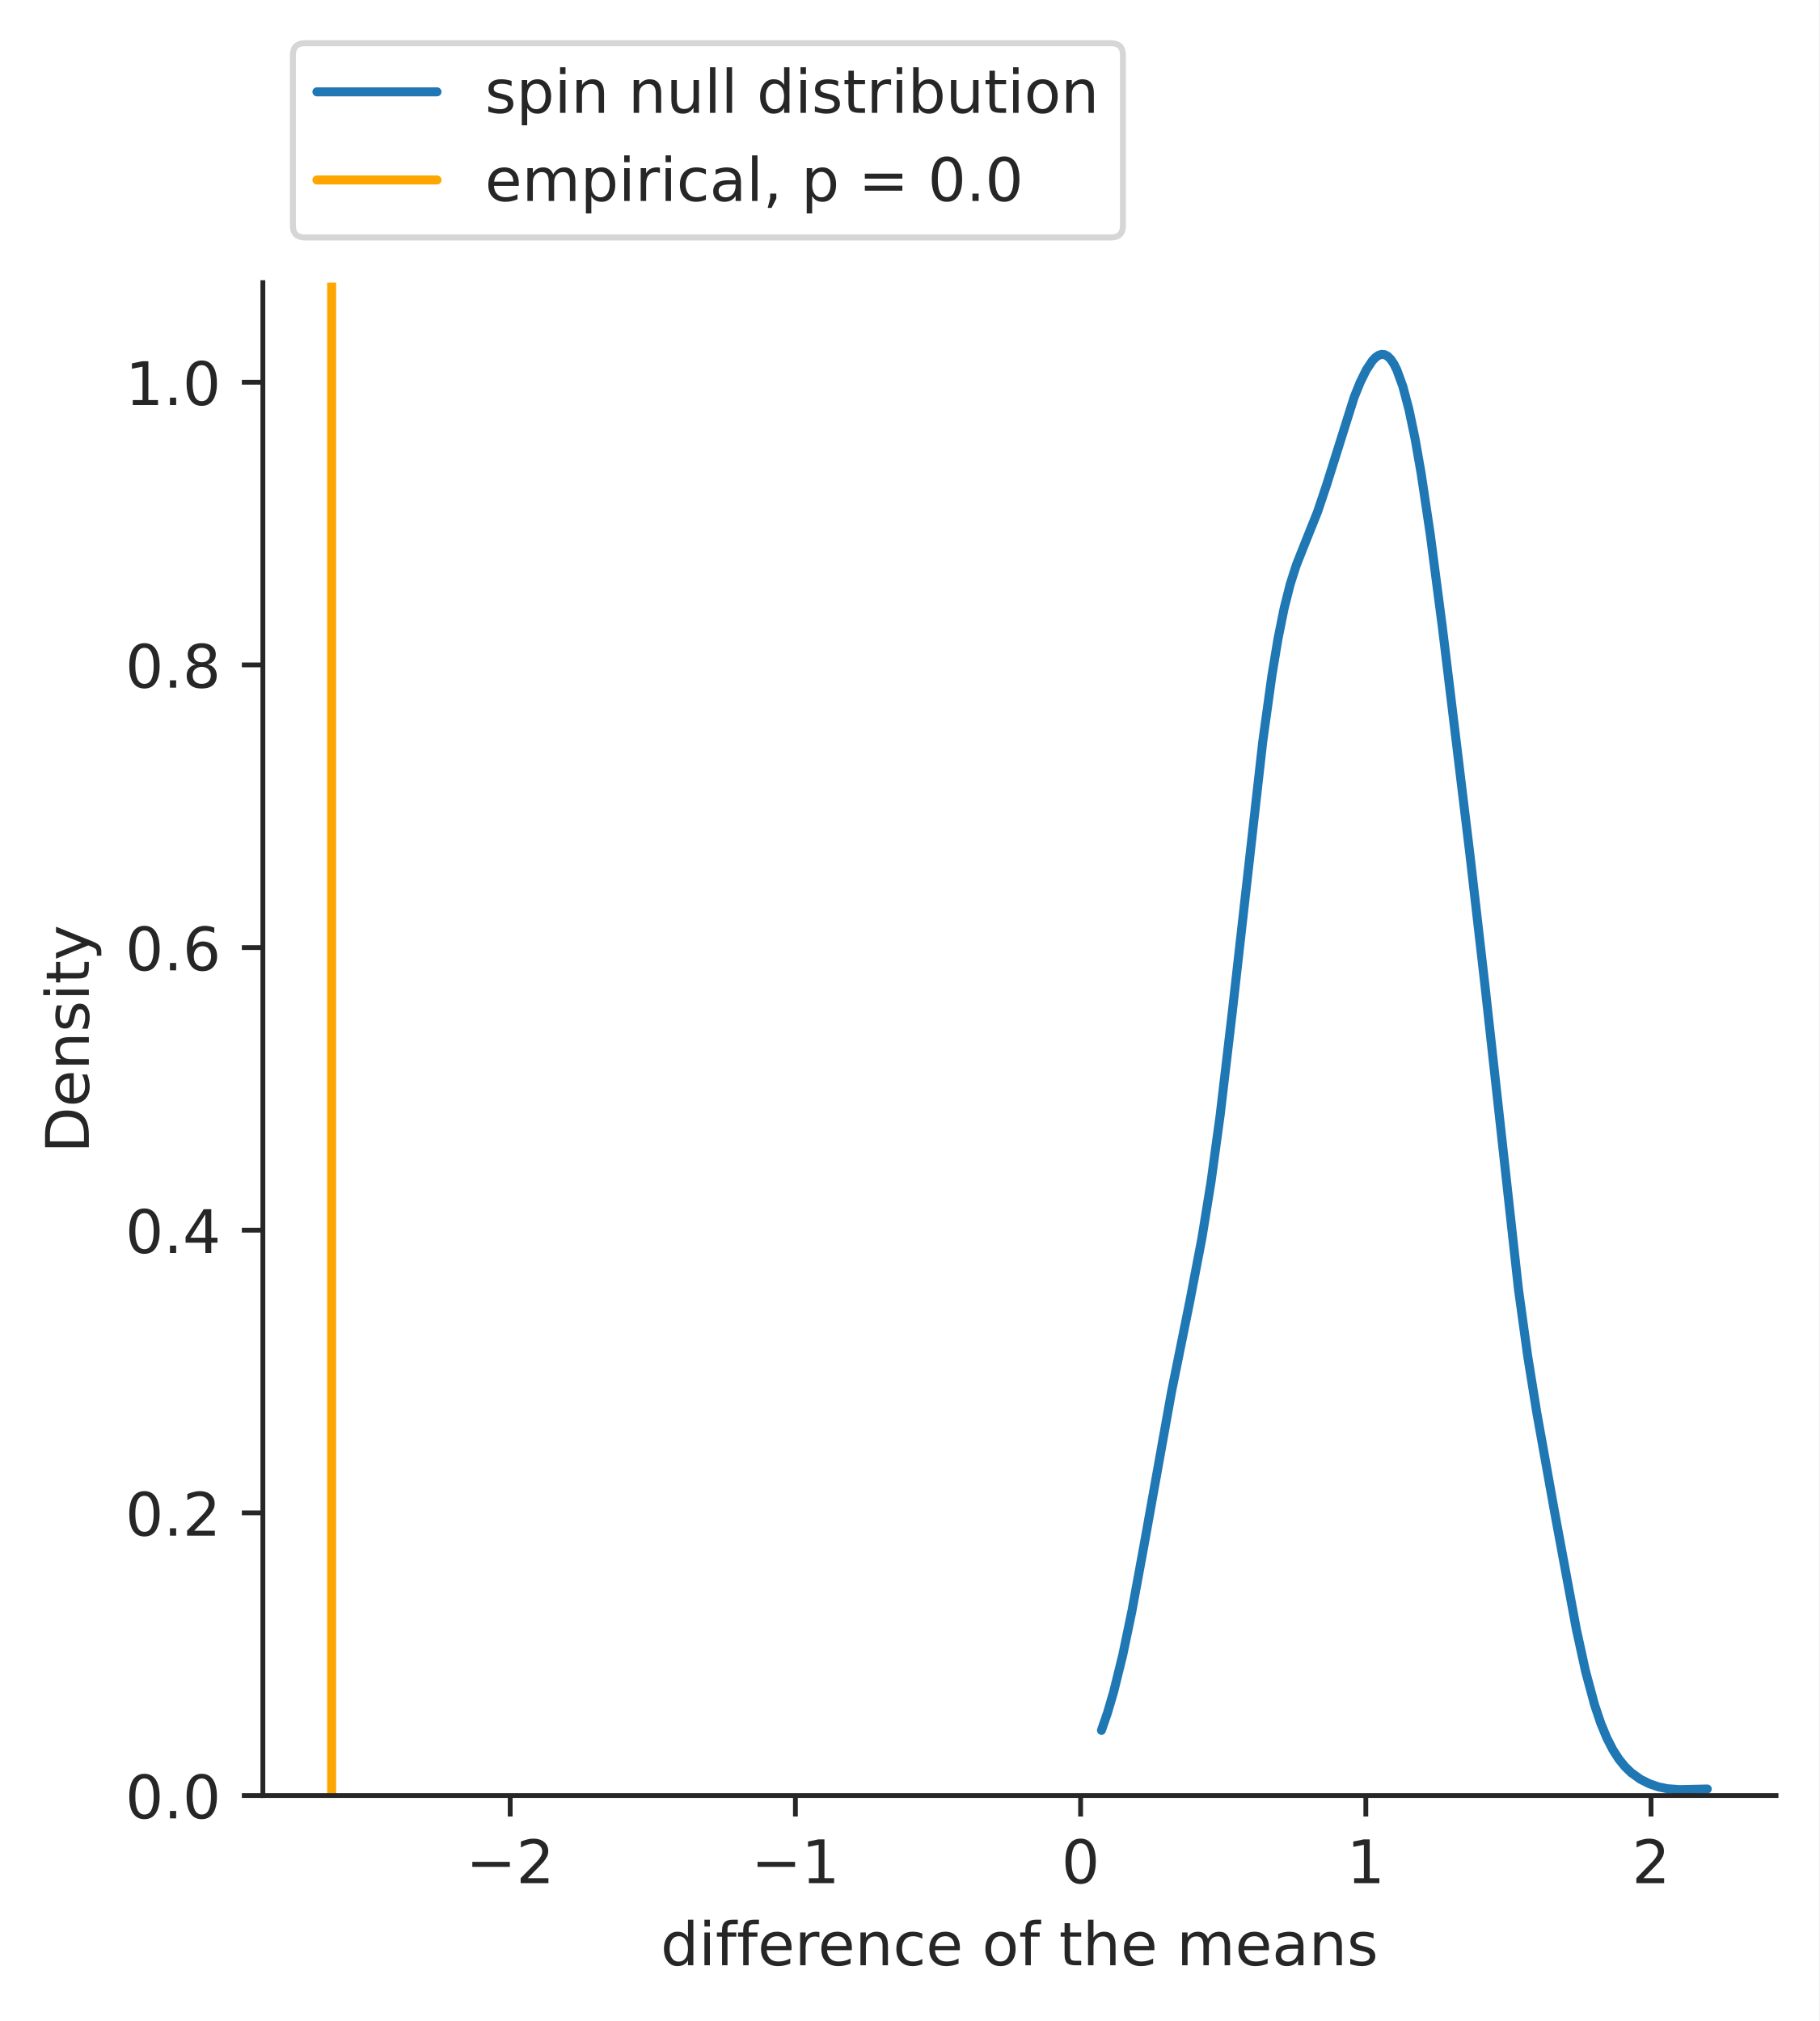
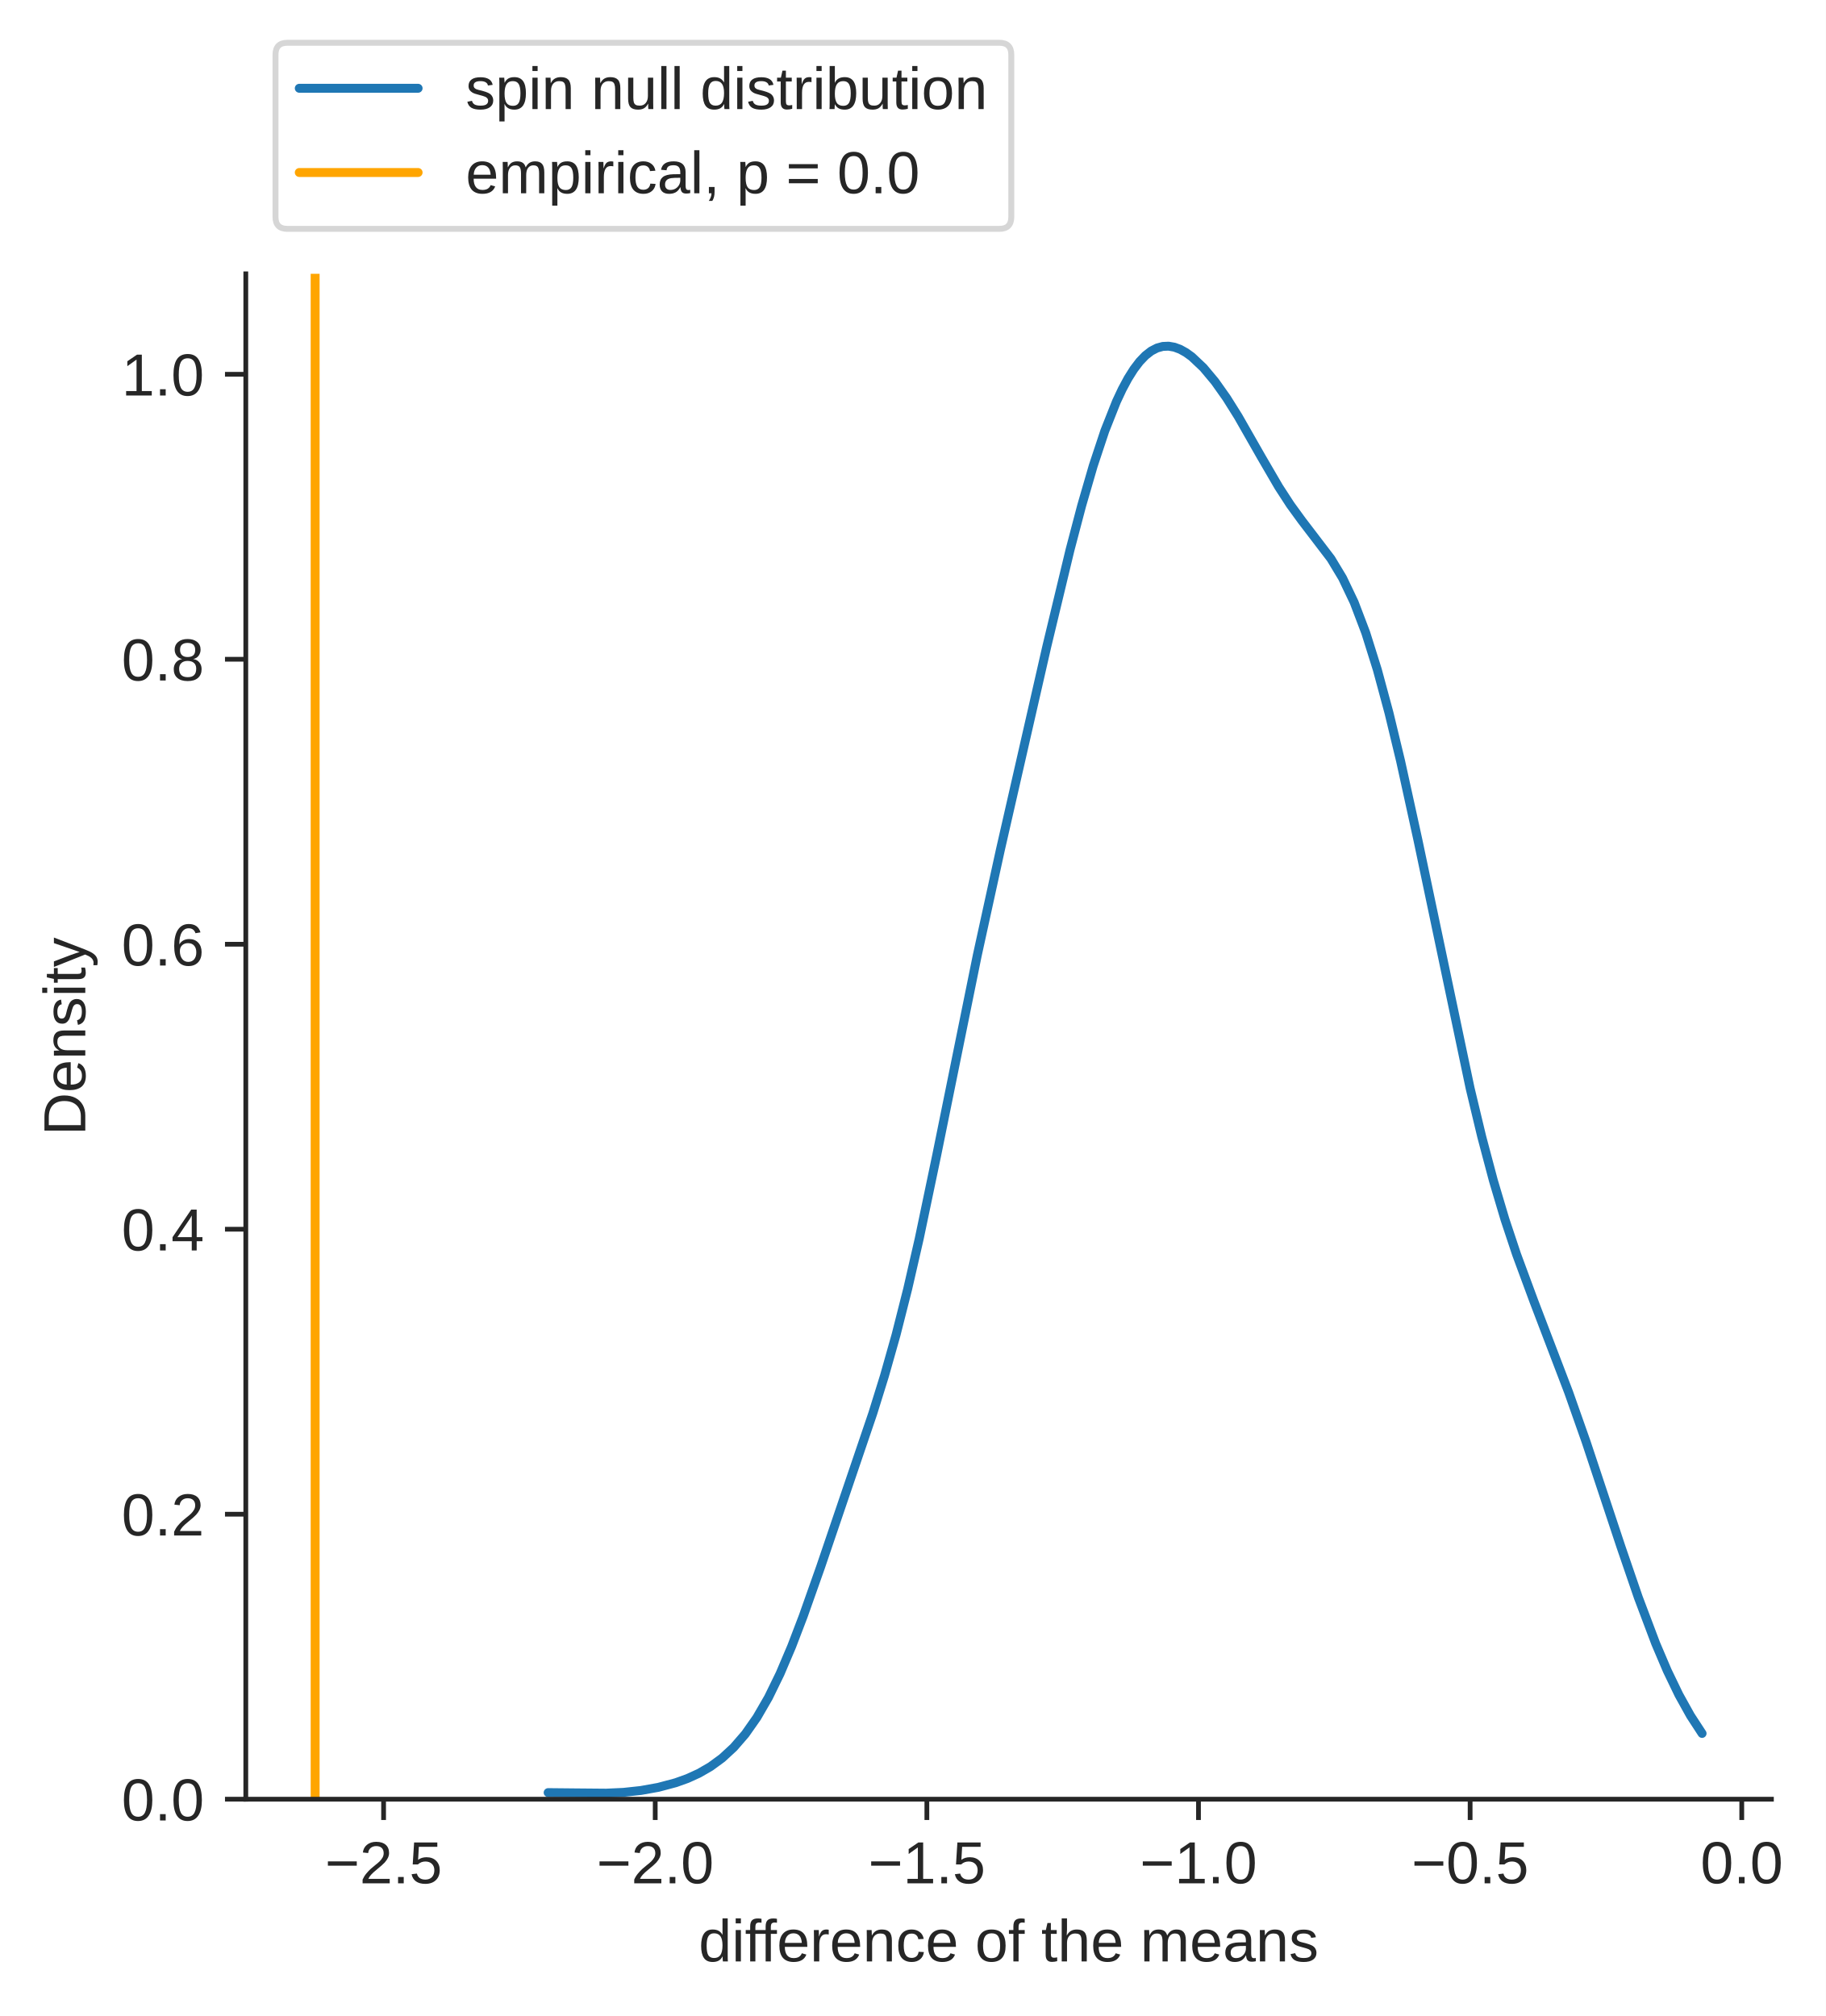
- <svg xmlns="http://www.w3.org/2000/svg" xmlns:xlink="http://www.w3.org/1999/xlink" height="336.652pt" version="1.1" viewBox="0 0 303 336.652" width="303pt">
+ <svg xmlns="http://www.w3.org/2000/svg" xmlns:xlink="http://www.w3.org/1999/xlink" height="339.317pt" version="1.1" viewBox="0 0 307.259 339.317" width="307.259pt">
  <defs>
    <style type="text/css">*{stroke-linecap:butt;stroke-linejoin:round;}</style>
  </defs>
  <g id="figure_1">
    <g id="patch_1">
-       <path d="M 0 336.652  L 303 336.652  L 303 0  L 0 0  z " style="fill:#ffffff;" />
+       <path d="M 0 339.317  L 307.259 339.317  L 307.259 0  L 0 0  z " style="fill:#ffffff;" />
    </g>
    <g id="axes_1">
      <g id="patch_2">
-         <path d="M 43.781 299.095  L 295.8 299.095  L 295.8 47.076  L 43.781 47.076  z " style="fill:#ffffff;" />
+         <path d="M 41.362 302.827  L 298.101 302.827  L 298.101 46.088  L 41.362 46.088  z " style="fill:#ffffff;" />
      </g>
      <g id="matplotlib.axis_1">
        <g id="xtick_1">
          <g id="line2d_1">
            <defs>
-               <path d="M 0 0  L 0 3.5  " id="m1fd019f9f2" style="stroke:#262626;stroke-width:0.8;" />
+               <path d="M 0 0  L 0 3.5  " id="md09784dfd9" style="stroke:#262626;stroke-width:0.8;" />
            </defs>
            <g>
-               <use style="fill:#262626;stroke:#262626;stroke-width:0.8;" x="84.973" xlink:href="#m1fd019f9f2" y="299.095" />
+               <use style="fill:#262626;stroke:#262626;stroke-width:0.8;" x="64.552" xlink:href="#md09784dfd9" y="302.827" />
            </g>
          </g>
          <g id="text_1">
-             <text style="fill:#262626;font-family:DejaVu Sans;font-size:10px;font-stretch:normal;font-style:normal;font-weight:normal;text-anchor:middle;" transform="rotate(-0, 84.97312, 313.6938)" x="84.973" y="313.694">−2</text>
+             <text style="fill:#262626;font-family:Arial;font-size:10px;font-stretch:normal;font-style:normal;font-weight:normal;text-anchor:middle;" transform="rotate(-0, 64.55212, 316.9844)" x="64.552" y="316.984">−2.5</text>
          </g>
        </g>
        <g id="xtick_2">
          <g id="line2d_2">
            <g>
-               <use style="fill:#262626;stroke:#262626;stroke-width:0.8;" x="132.475" xlink:href="#m1fd019f9f2" y="299.095" />
+               <use style="fill:#262626;stroke:#262626;stroke-width:0.8;" x="110.263" xlink:href="#md09784dfd9" y="302.827" />
            </g>
          </g>
          <g id="text_2">
-             <text style="fill:#262626;font-family:DejaVu Sans;font-size:10px;font-stretch:normal;font-style:normal;font-weight:normal;text-anchor:middle;" transform="rotate(-0, 132.4751, 313.6938)" x="132.475" y="313.694">−1</text>
+             <text style="fill:#262626;font-family:Arial;font-size:10px;font-stretch:normal;font-style:normal;font-weight:normal;text-anchor:middle;" transform="rotate(-0, 110.2635, 316.9844)" x="110.263" y="316.984">−2.0</text>
          </g>
        </g>
        <g id="xtick_3">
          <g id="line2d_3">
            <g>
-               <use style="fill:#262626;stroke:#262626;stroke-width:0.8;" x="179.977" xlink:href="#m1fd019f9f2" y="299.095" />
+               <use style="fill:#262626;stroke:#262626;stroke-width:0.8;" x="155.975" xlink:href="#md09784dfd9" y="302.827" />
            </g>
          </g>
          <g id="text_3">
-             <text style="fill:#262626;font-family:DejaVu Sans;font-size:10px;font-stretch:normal;font-style:normal;font-weight:normal;text-anchor:middle;" transform="rotate(-0, 179.9771, 313.6938)" x="179.977" y="313.694">0</text>
+             <text style="fill:#262626;font-family:Arial;font-size:10px;font-stretch:normal;font-style:normal;font-weight:normal;text-anchor:middle;" transform="rotate(-0, 155.9748, 316.9844)" x="155.975" y="316.984">−1.5</text>
          </g>
        </g>
        <g id="xtick_4">
          <g id="line2d_4">
            <g>
-               <use style="fill:#262626;stroke:#262626;stroke-width:0.8;" x="227.479" xlink:href="#m1fd019f9f2" y="299.095" />
+               <use style="fill:#262626;stroke:#262626;stroke-width:0.8;" x="201.686" xlink:href="#md09784dfd9" y="302.827" />
            </g>
          </g>
          <g id="text_4">
-             <text style="fill:#262626;font-family:DejaVu Sans;font-size:10px;font-stretch:normal;font-style:normal;font-weight:normal;text-anchor:middle;" transform="rotate(-0, 227.4791, 313.6938)" x="227.479" y="313.694">1</text>
+             <text style="fill:#262626;font-family:Arial;font-size:10px;font-stretch:normal;font-style:normal;font-weight:normal;text-anchor:middle;" transform="rotate(-0, 201.6862, 316.9844)" x="201.686" y="316.984">−1.0</text>
          </g>
        </g>
        <g id="xtick_5">
          <g id="line2d_5">
            <g>
-               <use style="fill:#262626;stroke:#262626;stroke-width:0.8;" x="274.981" xlink:href="#m1fd019f9f2" y="299.095" />
+               <use style="fill:#262626;stroke:#262626;stroke-width:0.8;" x="247.398" xlink:href="#md09784dfd9" y="302.827" />
            </g>
          </g>
          <g id="text_5">
-             <text style="fill:#262626;font-family:DejaVu Sans;font-size:10px;font-stretch:normal;font-style:normal;font-weight:normal;text-anchor:middle;" transform="rotate(-0, 274.9811, 313.6938)" x="274.981" y="313.694">2</text>
+             <text style="fill:#262626;font-family:Arial;font-size:10px;font-stretch:normal;font-style:normal;font-weight:normal;text-anchor:middle;" transform="rotate(-0, 247.3975, 316.9844)" x="247.398" y="316.984">−0.5</text>
          </g>
        </g>
-         <g id="text_6">
-           <text style="fill:#262626;font-family:DejaVu Sans;font-size:10px;font-stretch:normal;font-style:normal;font-weight:normal;text-anchor:middle;" transform="rotate(-0, 169.7907, 327.3719)" x="169.791" y="327.372">difference of the means</text>
+         <g id="xtick_6">
+           <g id="line2d_6">
+             <g>
+               <use style="fill:#262626;stroke:#262626;stroke-width:0.8;" x="293.109" xlink:href="#md09784dfd9" y="302.827" />
+             </g>
+           </g>
+           <g id="text_6">
+             <text style="fill:#262626;font-family:Arial;font-size:10px;font-stretch:normal;font-style:normal;font-weight:normal;text-anchor:middle;" transform="rotate(-0, 293.1089, 316.9844)" x="293.109" y="316.984">0.0</text>
+           </g>
+         </g>
+         <g id="text_7">
+           <text style="fill:#262626;font-family:Arial;font-size:10px;font-stretch:normal;font-style:normal;font-weight:normal;text-anchor:middle;" transform="rotate(-0, 169.7319, 330.1297)" x="169.732" y="330.13">difference of the means</text>
        </g>
      </g>
      <g id="matplotlib.axis_2">
        <g id="ytick_1">
-           <g id="line2d_6">
+           <g id="line2d_7">
            <defs>
-               <path d="M 0 0  L -3.5 0  " id="m070ec62735" style="stroke:#262626;stroke-width:0.8;" />
+               <path d="M 0 0  L -3.5 0  " id="mb07f4a0043" style="stroke:#262626;stroke-width:0.8;" />
            </defs>
            <g>
-               <use style="fill:#262626;stroke:#262626;stroke-width:0.8;" x="43.781" xlink:href="#m070ec62735" y="299.095" />
+               <use style="fill:#262626;stroke:#262626;stroke-width:0.8;" x="41.362" xlink:href="#mb07f4a0043" y="302.827" />
            </g>
          </g>
-           <g id="text_7">
-             <text style="fill:#262626;font-family:DejaVu Sans;font-size:10px;font-stretch:normal;font-style:normal;font-weight:normal;text-anchor:end;" transform="rotate(-0, 36.78125, 302.8945)" x="36.781" y="302.895">0.0</text>
+           <g id="text_8">
+             <text style="fill:#262626;font-family:Arial;font-size:10px;font-stretch:normal;font-style:normal;font-weight:normal;text-anchor:end;" transform="rotate(-0, 34.3625, 306.4055)" x="34.362" y="306.405">0.0</text>
          </g>
        </g>
        <g id="ytick_2">
-           <g id="line2d_7">
+           <g id="line2d_8">
            <g>
-               <use style="fill:#262626;stroke:#262626;stroke-width:0.8;" x="43.781" xlink:href="#m070ec62735" y="252.01" />
+               <use style="fill:#262626;stroke:#262626;stroke-width:0.8;" x="41.362" xlink:href="#mb07f4a0043" y="254.86" />
            </g>
          </g>
-           <g id="text_8">
-             <text style="fill:#262626;font-family:DejaVu Sans;font-size:10px;font-stretch:normal;font-style:normal;font-weight:normal;text-anchor:end;" transform="rotate(-0, 36.78125, 255.8096)" x="36.781" y="255.81">0.2</text>
+           <g id="text_9">
+             <text style="fill:#262626;font-family:Arial;font-size:10px;font-stretch:normal;font-style:normal;font-weight:normal;text-anchor:end;" transform="rotate(-0, 34.3625, 258.4387)" x="34.362" y="258.439">0.2</text>
          </g>
        </g>
        <g id="ytick_3">
-           <g id="line2d_8">
+           <g id="line2d_9">
            <g>
-               <use style="fill:#262626;stroke:#262626;stroke-width:0.8;" x="43.781" xlink:href="#m070ec62735" y="204.925" />
+               <use style="fill:#262626;stroke:#262626;stroke-width:0.8;" x="41.362" xlink:href="#mb07f4a0043" y="206.893" />
            </g>
          </g>
-           <g id="text_9">
-             <text style="fill:#262626;font-family:DejaVu Sans;font-size:10px;font-stretch:normal;font-style:normal;font-weight:normal;text-anchor:end;" transform="rotate(-0, 36.78125, 208.7247)" x="36.781" y="208.725">0.4</text>
+           <g id="text_10">
+             <text style="fill:#262626;font-family:Arial;font-size:10px;font-stretch:normal;font-style:normal;font-weight:normal;text-anchor:end;" transform="rotate(-0, 34.3625, 210.472)" x="34.362" y="210.472">0.4</text>
          </g>
        </g>
        <g id="ytick_4">
-           <g id="line2d_9">
+           <g id="line2d_10">
            <g>
-               <use style="fill:#262626;stroke:#262626;stroke-width:0.8;" x="43.781" xlink:href="#m070ec62735" y="157.841" />
+               <use style="fill:#262626;stroke:#262626;stroke-width:0.8;" x="41.362" xlink:href="#mb07f4a0043" y="158.926" />
            </g>
          </g>
-           <g id="text_10">
-             <text style="fill:#262626;font-family:DejaVu Sans;font-size:10px;font-stretch:normal;font-style:normal;font-weight:normal;text-anchor:end;" transform="rotate(-0, 36.78125, 161.6398)" x="36.781" y="161.64">0.6</text>
+           <g id="text_11">
+             <text style="fill:#262626;font-family:Arial;font-size:10px;font-stretch:normal;font-style:normal;font-weight:normal;text-anchor:end;" transform="rotate(-0, 34.3625, 162.5052)" x="34.362" y="162.505">0.6</text>
          </g>
        </g>
        <g id="ytick_5">
-           <g id="line2d_10">
+           <g id="line2d_11">
            <g>
-               <use style="fill:#262626;stroke:#262626;stroke-width:0.8;" x="43.781" xlink:href="#m070ec62735" y="110.756" />
+               <use style="fill:#262626;stroke:#262626;stroke-width:0.8;" x="41.362" xlink:href="#mb07f4a0043" y="110.96" />
            </g>
          </g>
-           <g id="text_11">
-             <text style="fill:#262626;font-family:DejaVu Sans;font-size:10px;font-stretch:normal;font-style:normal;font-weight:normal;text-anchor:end;" transform="rotate(-0, 36.78125, 114.5548)" x="36.781" y="114.555">0.8</text>
+           <g id="text_12">
+             <text style="fill:#262626;font-family:Arial;font-size:10px;font-stretch:normal;font-style:normal;font-weight:normal;text-anchor:end;" transform="rotate(-0, 34.3625, 114.5384)" x="34.362" y="114.538">0.8</text>
          </g>
        </g>
        <g id="ytick_6">
-           <g id="line2d_11">
+           <g id="line2d_12">
            <g>
-               <use style="fill:#262626;stroke:#262626;stroke-width:0.8;" x="43.781" xlink:href="#m070ec62735" y="63.671" />
+               <use style="fill:#262626;stroke:#262626;stroke-width:0.8;" x="41.362" xlink:href="#mb07f4a0043" y="62.993" />
            </g>
          </g>
-           <g id="text_12">
-             <text style="fill:#262626;font-family:DejaVu Sans;font-size:10px;font-stretch:normal;font-style:normal;font-weight:normal;text-anchor:end;" transform="rotate(-0, 36.78125, 67.46993)" x="36.781" y="67.47">1.0</text>
+           <g id="text_13">
+             <text style="fill:#262626;font-family:Arial;font-size:10px;font-stretch:normal;font-style:normal;font-weight:normal;text-anchor:end;" transform="rotate(-0, 34.3625, 66.57166)" x="34.362" y="66.572">1.0</text>
          </g>
        </g>
-         <g id="text_13">
-           <text style="fill:#262626;font-family:DejaVu Sans;font-size:10px;font-stretch:normal;font-style:normal;font-weight:normal;text-anchor:middle;" transform="rotate(-90, 14.79844, 173.0859)" x="14.798" y="173.086">Density</text>
+         <g id="text_14">
+           <text style="fill:#262626;font-family:Arial;font-size:10px;font-stretch:normal;font-style:normal;font-weight:normal;text-anchor:middle;" transform="rotate(-90, 14.35781, 174.4571)" x="14.358" y="174.457">Density</text>
        </g>
      </g>
-       <g id="line2d_12">
-         <path clip-path="url(#paeaacb2347)" d="M 183.447 288.23  L 184.461 285.291  L 185.475 281.844  L 186.996 275.681  L 188.517 268.391  L 190.545 257.363  L 195.108 231.892  L 198.15 216.838  L 200.178 206.252  L 201.7 196.855  L 203.221 185.73  L 205.249 168.481  L 210.319 123.471  L 211.84 112.494  L 212.854 106.39  L 213.868 101.35  L 214.882 97.33  L 215.896 94.15  L 217.417 90.306  L 219.445 85.244  L 220.967 80.701  L 225.53 66.184  L 226.544 63.675  L 227.558 61.616  L 228.572 60.087  L 229.079 59.554  L 229.586 59.197  L 230.093 59.03  L 230.6 59.071  L 231.107 59.335  L 231.614 59.834  L 232.121 60.58  L 232.628 61.58  L 233.642 64.363  L 234.656 68.19  L 235.67 73.028  L 236.684 78.802  L 238.205 88.97  L 240.233 104.528  L 244.797 142.195  L 247.332 164.264  L 252.909 214.816  L 254.43 225.85  L 255.951 235.312  L 258.993 252.285  L 262.543 271.39  L 264.064 278.353  L 265.585 284.012  L 266.599 287.031  L 267.613 289.495  L 268.627 291.475  L 269.641 293.05  L 270.655 294.295  L 271.669 295.277  L 273.19 296.373  L 274.711 297.138  L 276.232 297.655  L 277.753 297.965  L 279.781 298.107  L 284.345 298.006  L 284.345 298.006  " style="fill:none;stroke:#1f77b4;stroke-linecap:round;stroke-width:1.5;" />
+       <g id="line2d_13">
+         <path clip-path="url(#p7e1c0c707c)" d="M 92.242 301.717  L 97.121 301.765  L 102 301.808  L 104.928 301.675  L 107.855 301.359  L 110.783 300.832  L 113.71 300.053  L 115.662 299.354  L 117.614 298.466  L 119.565 297.34  L 121.517 295.912  L 123.469 294.111  L 125.42 291.857  L 127.372 289.073  L 129.324 285.695  L 131.275 281.695  L 133.227 277.099  L 135.178 271.994  L 138.106 263.705  L 146.888 237.849  L 148.84 231.571  L 150.792 224.664  L 152.743 216.969  L 154.695 208.461  L 157.622 194.487  L 164.453 160.823  L 168.357 142.988  L 176.163 108.793  L 180.066 92.554  L 182.018 85.132  L 183.97 78.407  L 185.921 72.525  L 187.873 67.597  L 188.849 65.516  L 189.825 63.698  L 190.801 62.147  L 191.776 60.863  L 192.752 59.844  L 193.728 59.084  L 194.704 58.576  L 195.68 58.307  L 196.655 58.265  L 197.631 58.435  L 198.607 58.799  L 199.583 59.342  L 200.559 60.047  L 202.51 61.887  L 204.462 64.222  L 206.414 66.981  L 208.365 70.093  L 212.269 76.936  L 215.196 81.964  L 217.148 84.97  L 219.099 87.651  L 223.979 94.042  L 225.93 97.282  L 227.882 101.378  L 229.834 106.512  L 231.785 112.73  L 233.737 119.962  L 235.689 128.058  L 238.616 141.404  L 247.398 183.174  L 249.35 191.316  L 251.302 198.671  L 253.253 205.233  L 255.205 211.102  L 258.132 219.029  L 263.987 234.364  L 266.915 242.674  L 272.77 260.312  L 275.697 268.854  L 278.625 276.617  L 280.576 281.201  L 282.528 285.252  L 284.48 288.764  L 286.431 291.758  L 286.431 291.758  " style="fill:none;stroke:#1f77b4;stroke-linecap:round;stroke-width:1.5;" />
      </g>
-       <g id="line2d_13">
-         <path clip-path="url(#paeaacb2347)" d="M 55.237 299.095  L 55.237 47.076  " style="fill:none;stroke:#ffa500;stroke-linecap:round;stroke-width:1.5;" />
+       <g id="line2d_14">
+         <path clip-path="url(#p7e1c0c707c)" d="M 53.032 302.827  L 53.032 46.088  " style="fill:none;stroke:#ffa500;stroke-linecap:round;stroke-width:1.5;" />
      </g>
      <g id="patch_3">
-         <path d="M 43.781 299.095  L 43.781 47.076  " style="fill:none;stroke:#262626;stroke-linecap:square;stroke-linejoin:miter;stroke-width:0.8;" />
+         <path d="M 41.362 302.827  L 41.362 46.088  " style="fill:none;stroke:#262626;stroke-linecap:square;stroke-linejoin:miter;stroke-width:0.8;" />
      </g>
      <g id="patch_4">
-         <path d="M 43.781 299.095  L 295.8 299.095  " style="fill:none;stroke:#262626;stroke-linecap:square;stroke-linejoin:miter;stroke-width:0.8;" />
+         <path d="M 41.362 302.827  L 298.101 302.827  " style="fill:none;stroke:#262626;stroke-linecap:square;stroke-linejoin:miter;stroke-width:0.8;" />
      </g>
      <g id="legend_1">
        <g id="patch_5">
-           <path d="M 50.781 39.556  L 185.028 39.556  Q 187.028 39.556 187.028 37.556  L 187.028 9.2  Q 187.028 7.2 185.028 7.2  L 50.781 7.2  Q 48.781 7.2 48.781 9.2  L 48.781 37.556  Q 48.781 39.556 50.781 39.556  z " style="fill:#ffffff;opacity:0.8;stroke:#cccccc;stroke-linejoin:miter;" />
+           <path d="M 48.362 38.52  L 168.184 38.52  Q 170.184 38.52 170.184 36.52  L 170.184 9.2  Q 170.184 7.2 168.184 7.2  L 48.362 7.2  Q 46.362 7.2 46.362 9.2  L 46.362 36.52  Q 46.362 38.52 48.362 38.52  z " style="fill:#ffffff;opacity:0.8;stroke:#cccccc;stroke-linejoin:miter;" />
        </g>
-         <g id="line2d_14">
-           <path d="M 52.781 15.298  L 72.781 15.298  " style="fill:none;stroke:#1f77b4;stroke-linecap:round;stroke-width:1.5;" />
+         <g id="line2d_15">
+           <path d="M 50.362 14.858  L 70.362 14.858  " style="fill:none;stroke:#1f77b4;stroke-linecap:round;stroke-width:1.5;" />
        </g>
-         <g id="line2d_15" />
-         <g id="text_14">
-           <text style="fill:#262626;font-family:DejaVu Sans;font-size:10px;font-stretch:normal;font-style:normal;font-weight:normal;text-anchor:start;" transform="rotate(-0, 80.78125, 18.79844)" x="80.781" y="18.798">spin null distribution</text>
+         <g id="line2d_16" />
+         <g id="text_15">
+           <text style="fill:#262626;font-family:Arial;font-size:10px;font-stretch:normal;font-style:normal;font-weight:normal;text-anchor:start;" transform="rotate(-0, 78.3625, 18.35781)" x="78.362" y="18.358">spin null distribution</text>
        </g>
-         <g id="line2d_16">
-           <path d="M 52.781 29.977  L 72.781 29.977  " style="fill:none;stroke:#ffa500;stroke-linecap:round;stroke-width:1.5;" />
+         <g id="line2d_17">
+           <path d="M 50.362 29.033  L 70.362 29.033  " style="fill:none;stroke:#ffa500;stroke-linecap:round;stroke-width:1.5;" />
        </g>
-         <g id="line2d_17" />
-         <g id="text_15">
-           <text style="fill:#262626;font-family:DejaVu Sans;font-size:10px;font-stretch:normal;font-style:normal;font-weight:normal;text-anchor:start;" transform="rotate(-0, 80.78125, 33.47656)" x="80.781" y="33.477">empirical, p = 0.0</text>
+         <g id="line2d_18" />
+         <g id="text_16">
+           <text style="fill:#262626;font-family:Arial;font-size:10px;font-stretch:normal;font-style:normal;font-weight:normal;text-anchor:start;" transform="rotate(-0, 78.3625, 32.53281)" x="78.362" y="32.533">empirical, p = 0.0</text>
        </g>
      </g>
    </g>
  </g>
  <defs>
-     <clipPath id="paeaacb2347">
-       <rect height="252.019" width="252.019" x="43.781" y="47.076" />
+     <clipPath id="p7e1c0c707c">
+       <rect height="256.739" width="256.739" x="41.362" y="46.088" />
    </clipPath>
  </defs>
</svg>
